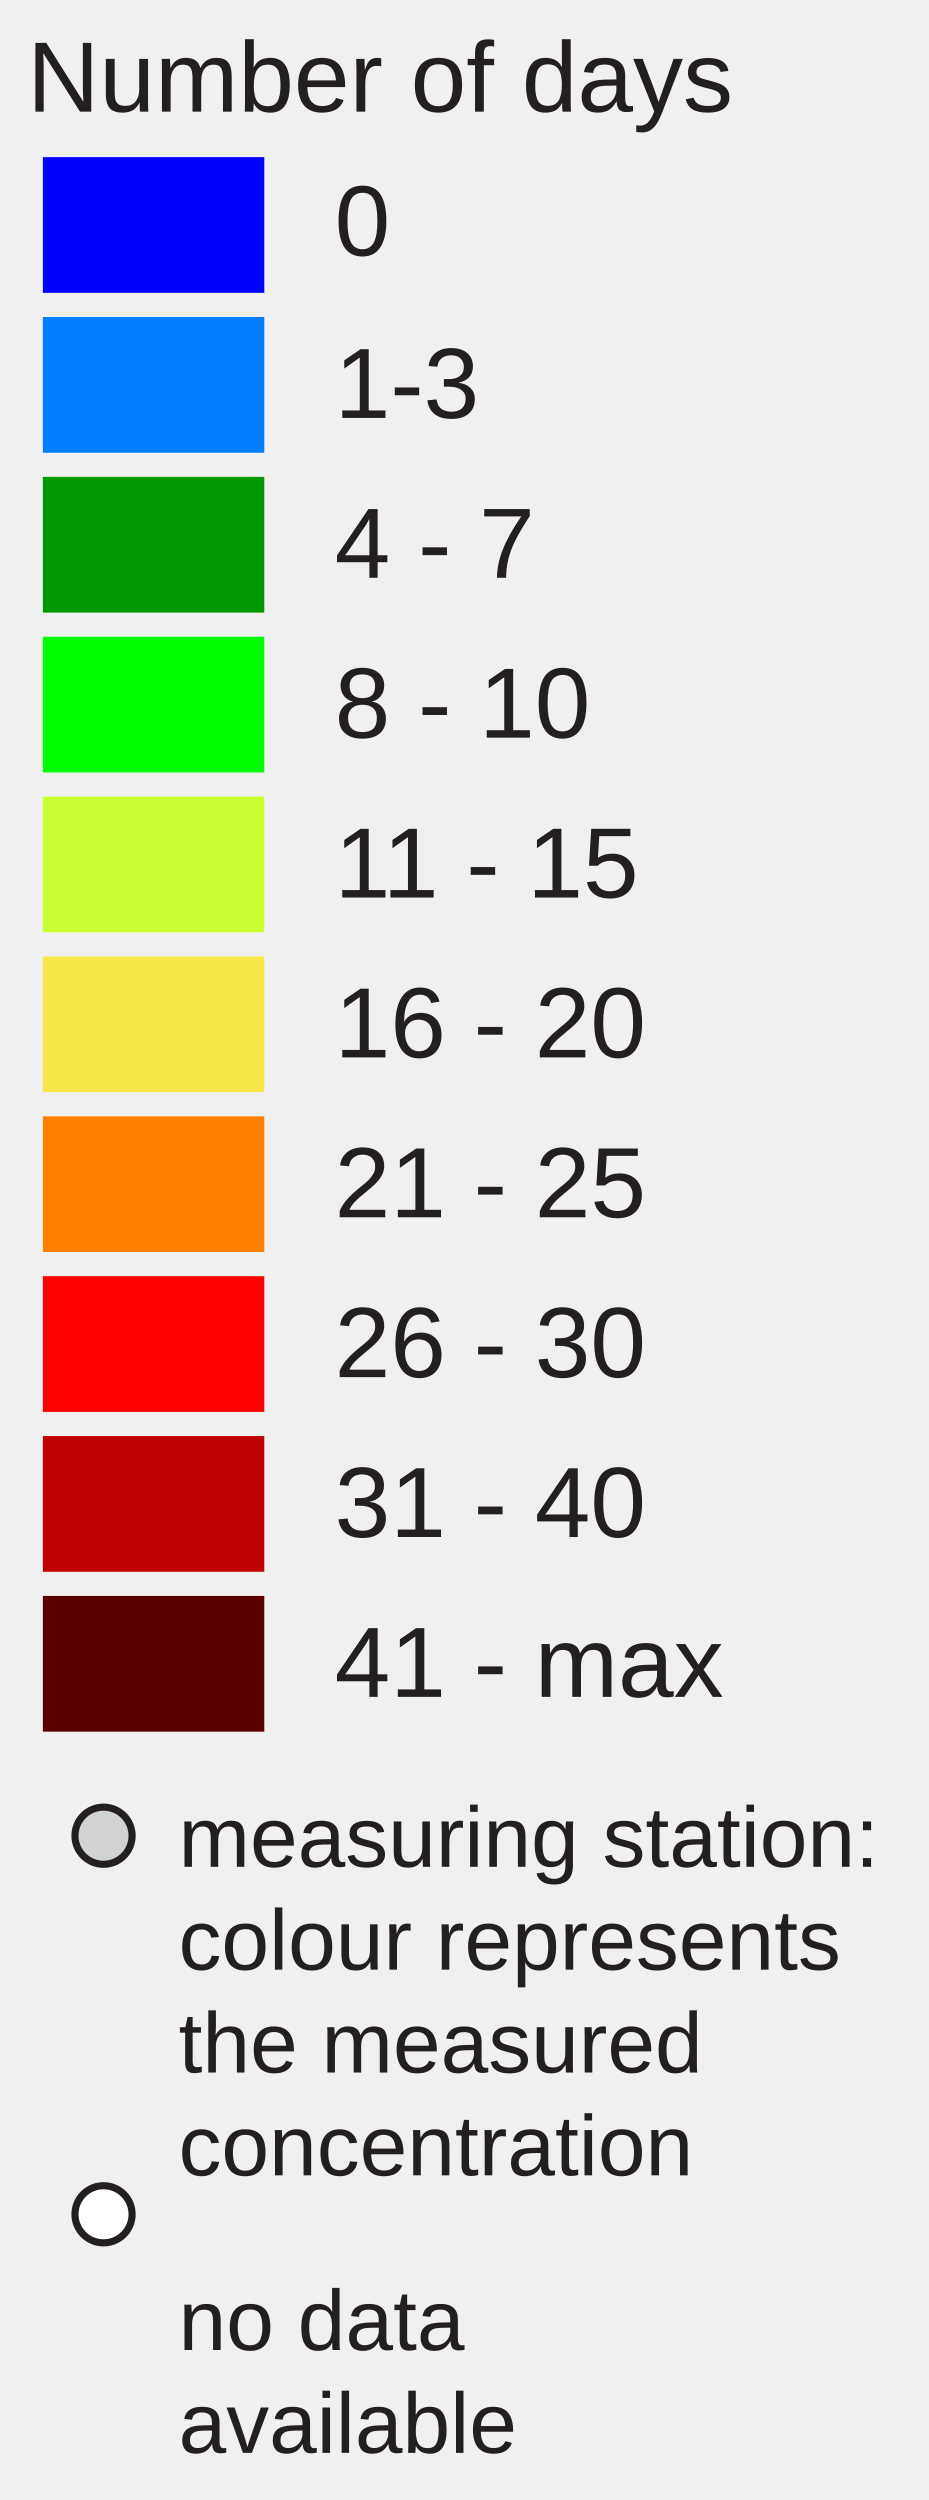
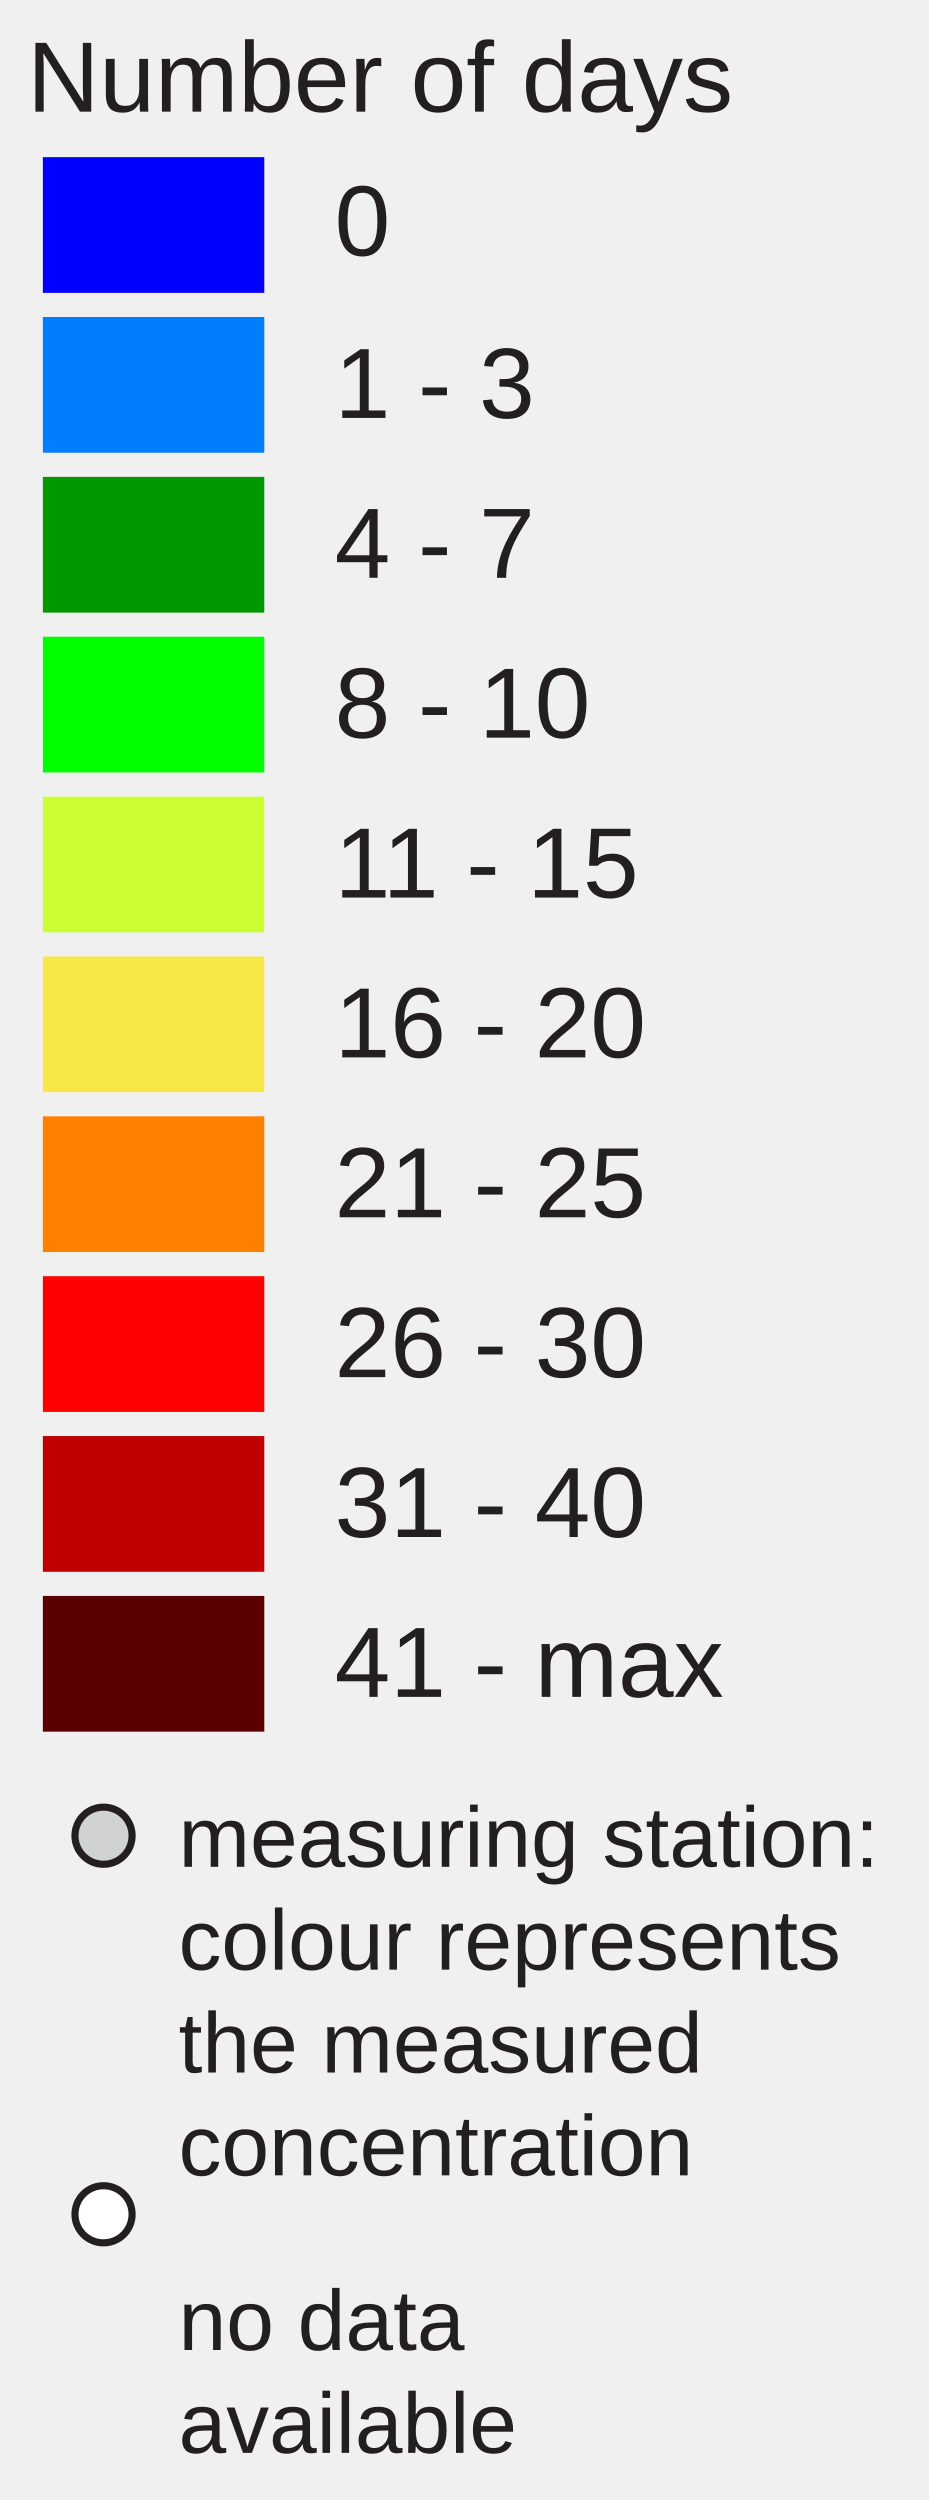
<svg xmlns="http://www.w3.org/2000/svg" version="1.1" id="Layer_1" x="0px" y="0px" width="130px" height="350px" viewBox="0 0 130 350" enable-background="new 0 0 130 350" xml:space="preserve">
  <rect x="6" y="22" fill="#0000FF" width="31" height="19" />
  <rect x="6" y="44.381" fill="#007EFD" width="31" height="19" />
  <rect x="6" y="66.762" fill="#009800" width="31" height="19" />
  <rect x="6" y="89.143" fill="#00FF00" width="31" height="19" />
  <rect x="6" y="111.524" fill="#CCFF33" width="31" height="19" />
  <rect x="6" y="133.905" fill="#F8E748" width="31" height="19" />
  <rect x="6" y="156.286" fill="#FF8000" width="31" height="19" />
  <rect x="6" y="178.668" fill="#FF0000" width="31" height="19" />
  <rect x="6" y="201.049" fill="#C00000" width="31" height="19" />
  <rect x="6" y="223.430" fill="#5A0000" width="31" height="19" />
  <text transform="matrix(1 0 0 1 46.853 35.7705)" fill="#231F20" font-family="Arial" font-size="14">0</text>
-   <text transform="matrix(1 0 0 1 46.853 58.5112)" fill="#231F20" font-family="Arial" font-size="14">1-3</text>
+   <text transform="matrix(1 0 0 1 46.853 58.5112)" fill="#231F20" font-family="Arial" font-size="14">1 - 3</text>
  <text transform="matrix(1 0 0 1 46.853 80.8926)" fill="#231F20" font-family="Arial" font-size="14">4 - 7</text>
  <text transform="matrix(1 0 0 1 46.853 103.2734)" fill="#231F20" font-family="Arial" font-size="14">8 - 10</text>
  <text transform="matrix(1 0 0 1 46.853 125.6548)" fill="#231F20" font-family="Arial" font-size="14">11 - 15</text>
  <text transform="matrix(1 0 0 1 46.853 148.0352)" fill="#231F20" font-family="Arial" font-size="14">16 - 20</text>
  <text transform="matrix(1 0 0 1 46.853 170.417)" fill="#231F20" font-family="Arial" font-size="14">21 - 25</text>
  <text transform="matrix(1 0 0 1 46.853 192.7988)" fill="#231F20" font-family="Arial" font-size="14">26 - 30</text>
  <text transform="matrix(1 0 0 1 46.853 215.1797)" fill="#231F20" font-family="Arial" font-size="14">31 - 40</text>
  <text transform="matrix(1 0 0 1 46.853 237.5606)" fill="#231F20" font-family="Arial" font-size="14">41 - max</text>
  <text font-size="14" font-family="Arial" transform="translate(3.8027 15.631)" fill="#231F20">Number of days</text>
  <circle fill="#D0D2D3" stroke="#231F20" stroke-miterlimit="10" cx="14.495" cy="257" r="4" />
  <circle fill="#FFFFFF" stroke="#231F20" stroke-miterlimit="10" cx="14.495" cy="310" r="4" />
  <text font-size="12" font-family="Arial" transform="translate(25 261.35)" fill="#231F20">measuring station:</text>
  <text font-size="12" font-family="Arial" transform="translate(25 275.75)" fill="#231F20">colour represents</text>
  <text font-size="12" font-family="Arial" transform="translate(25 290.15)" fill="#231F20">the measured</text>
  <text font-size="12" font-family="Arial" transform="translate(25 304.55)" fill="#231F20">concentration</text>
  <text font-size="12" font-family="Arial" transform="translate(25 329)" fill="#231F20">no data</text>
  <text font-size="12" font-family="Arial" transform="translate(25 343.4)" fill="#231F20">available</text>
</svg>
